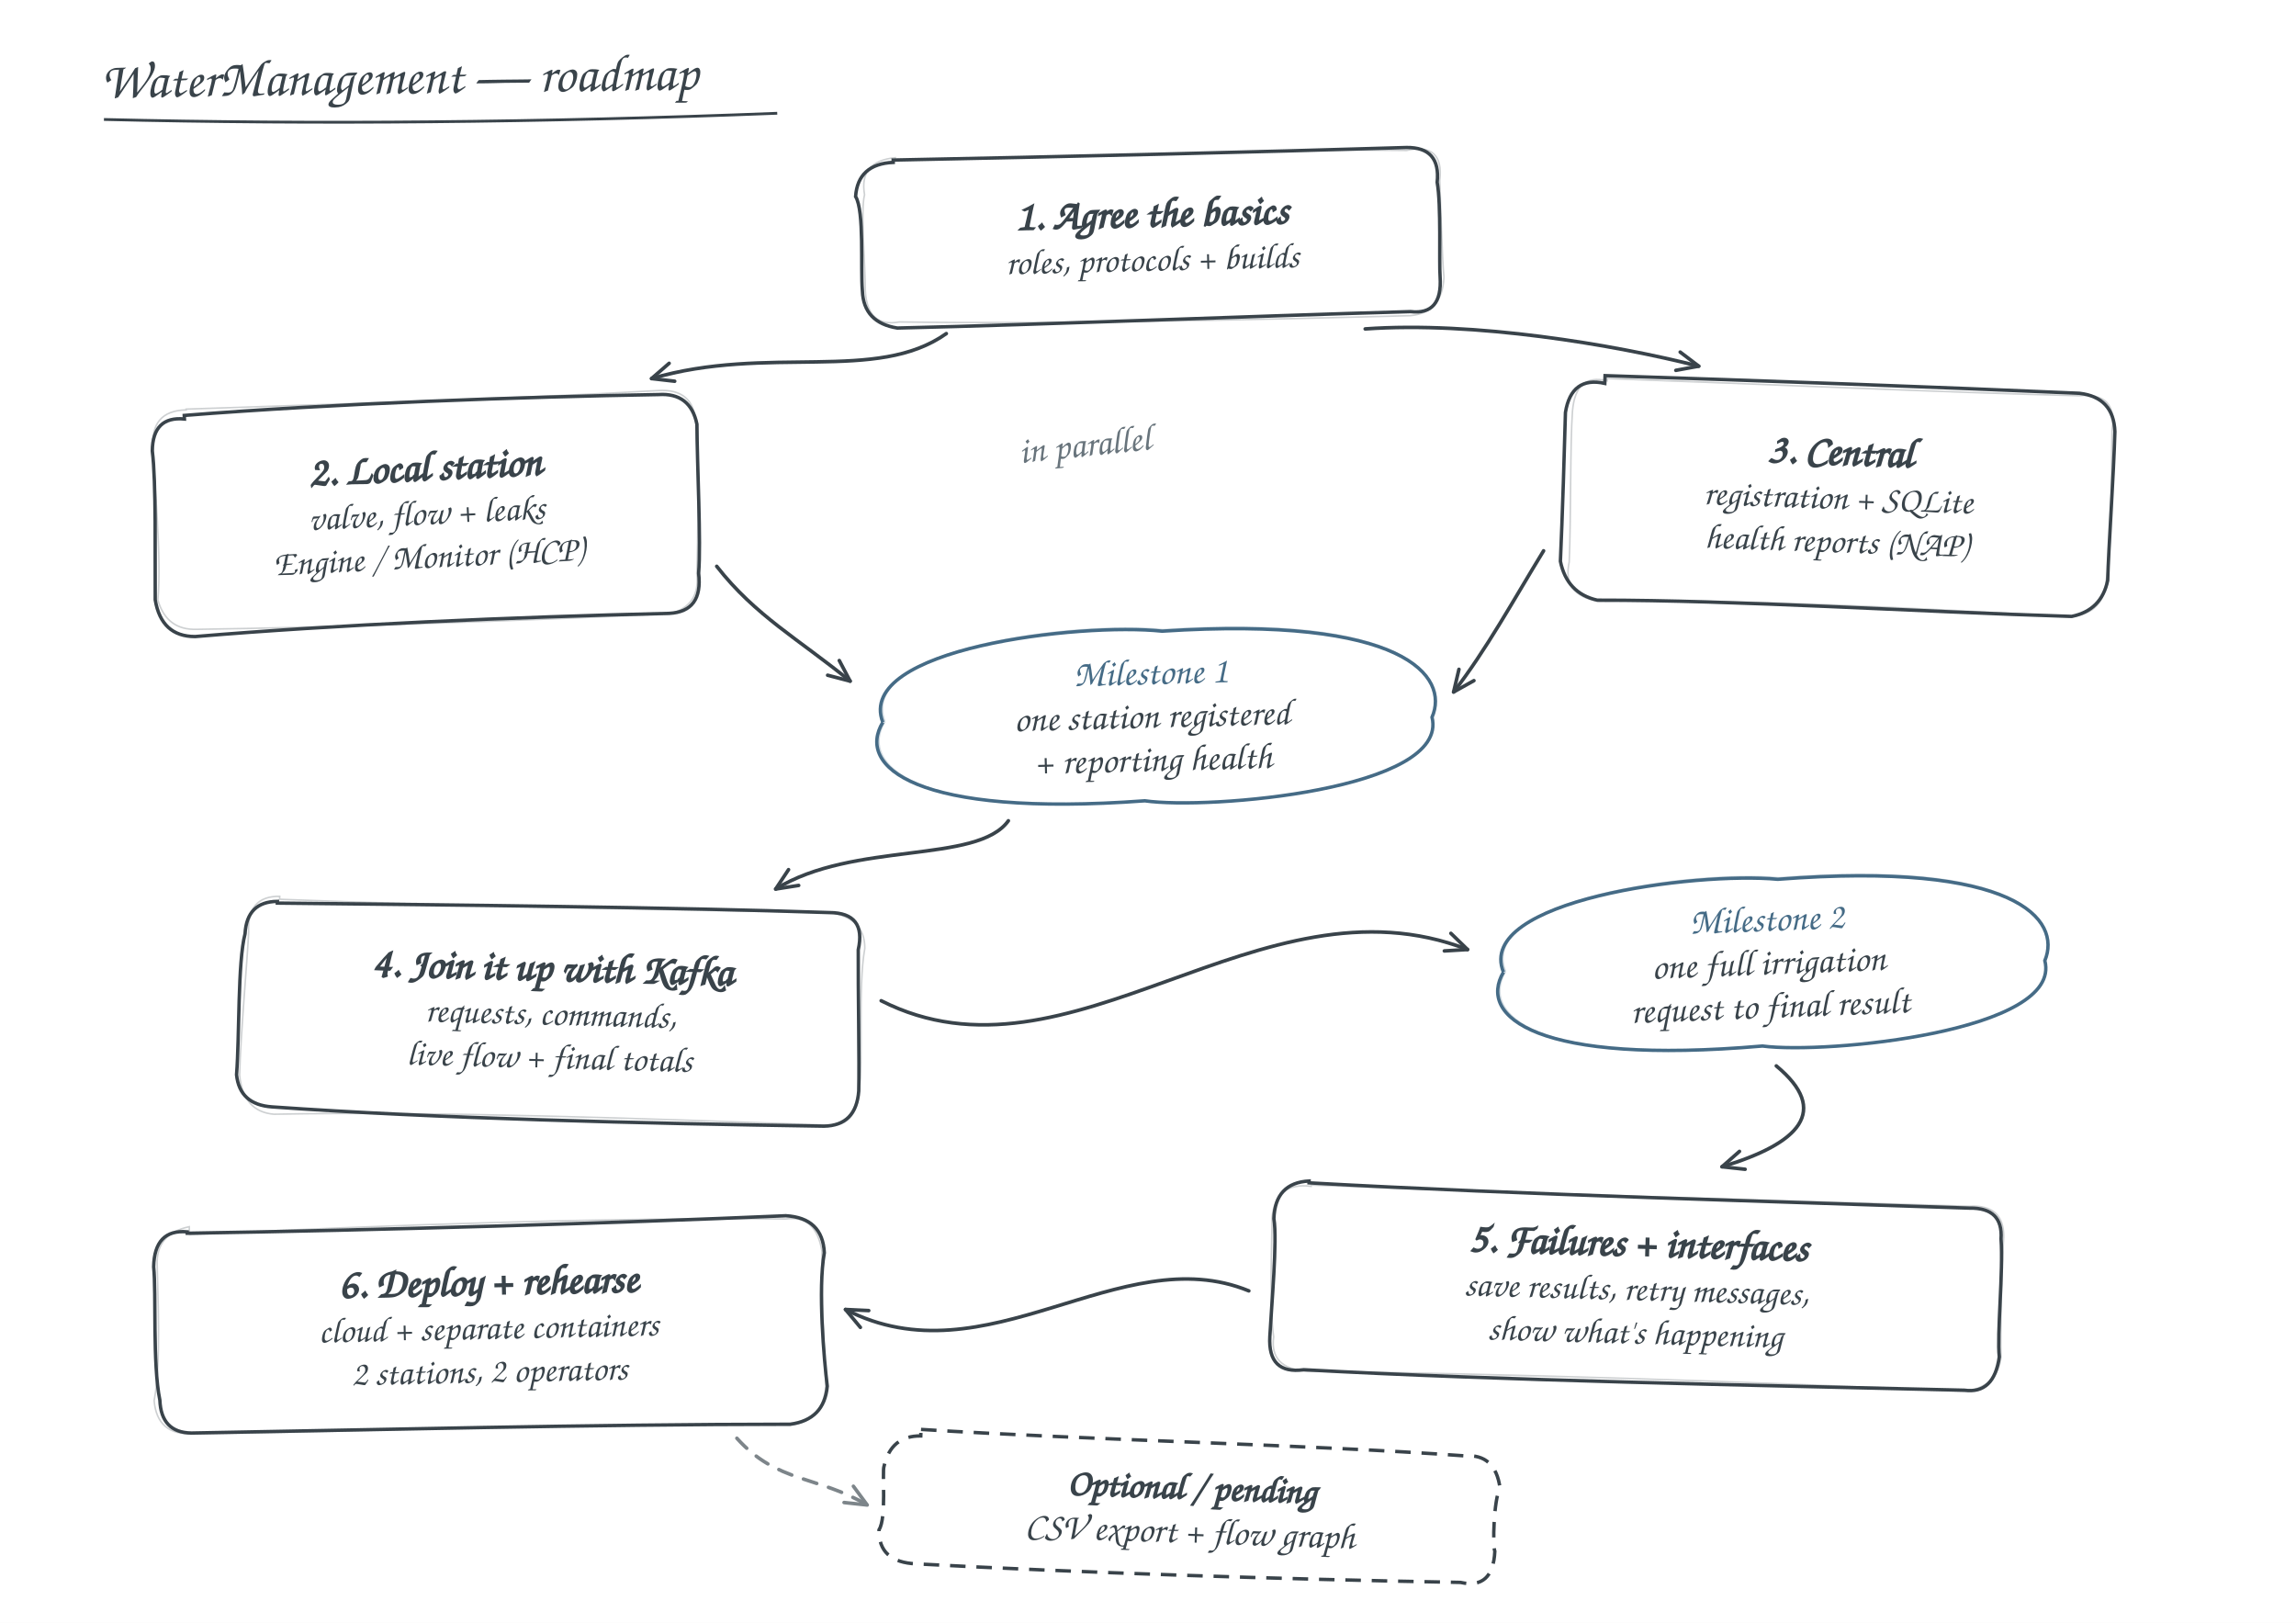
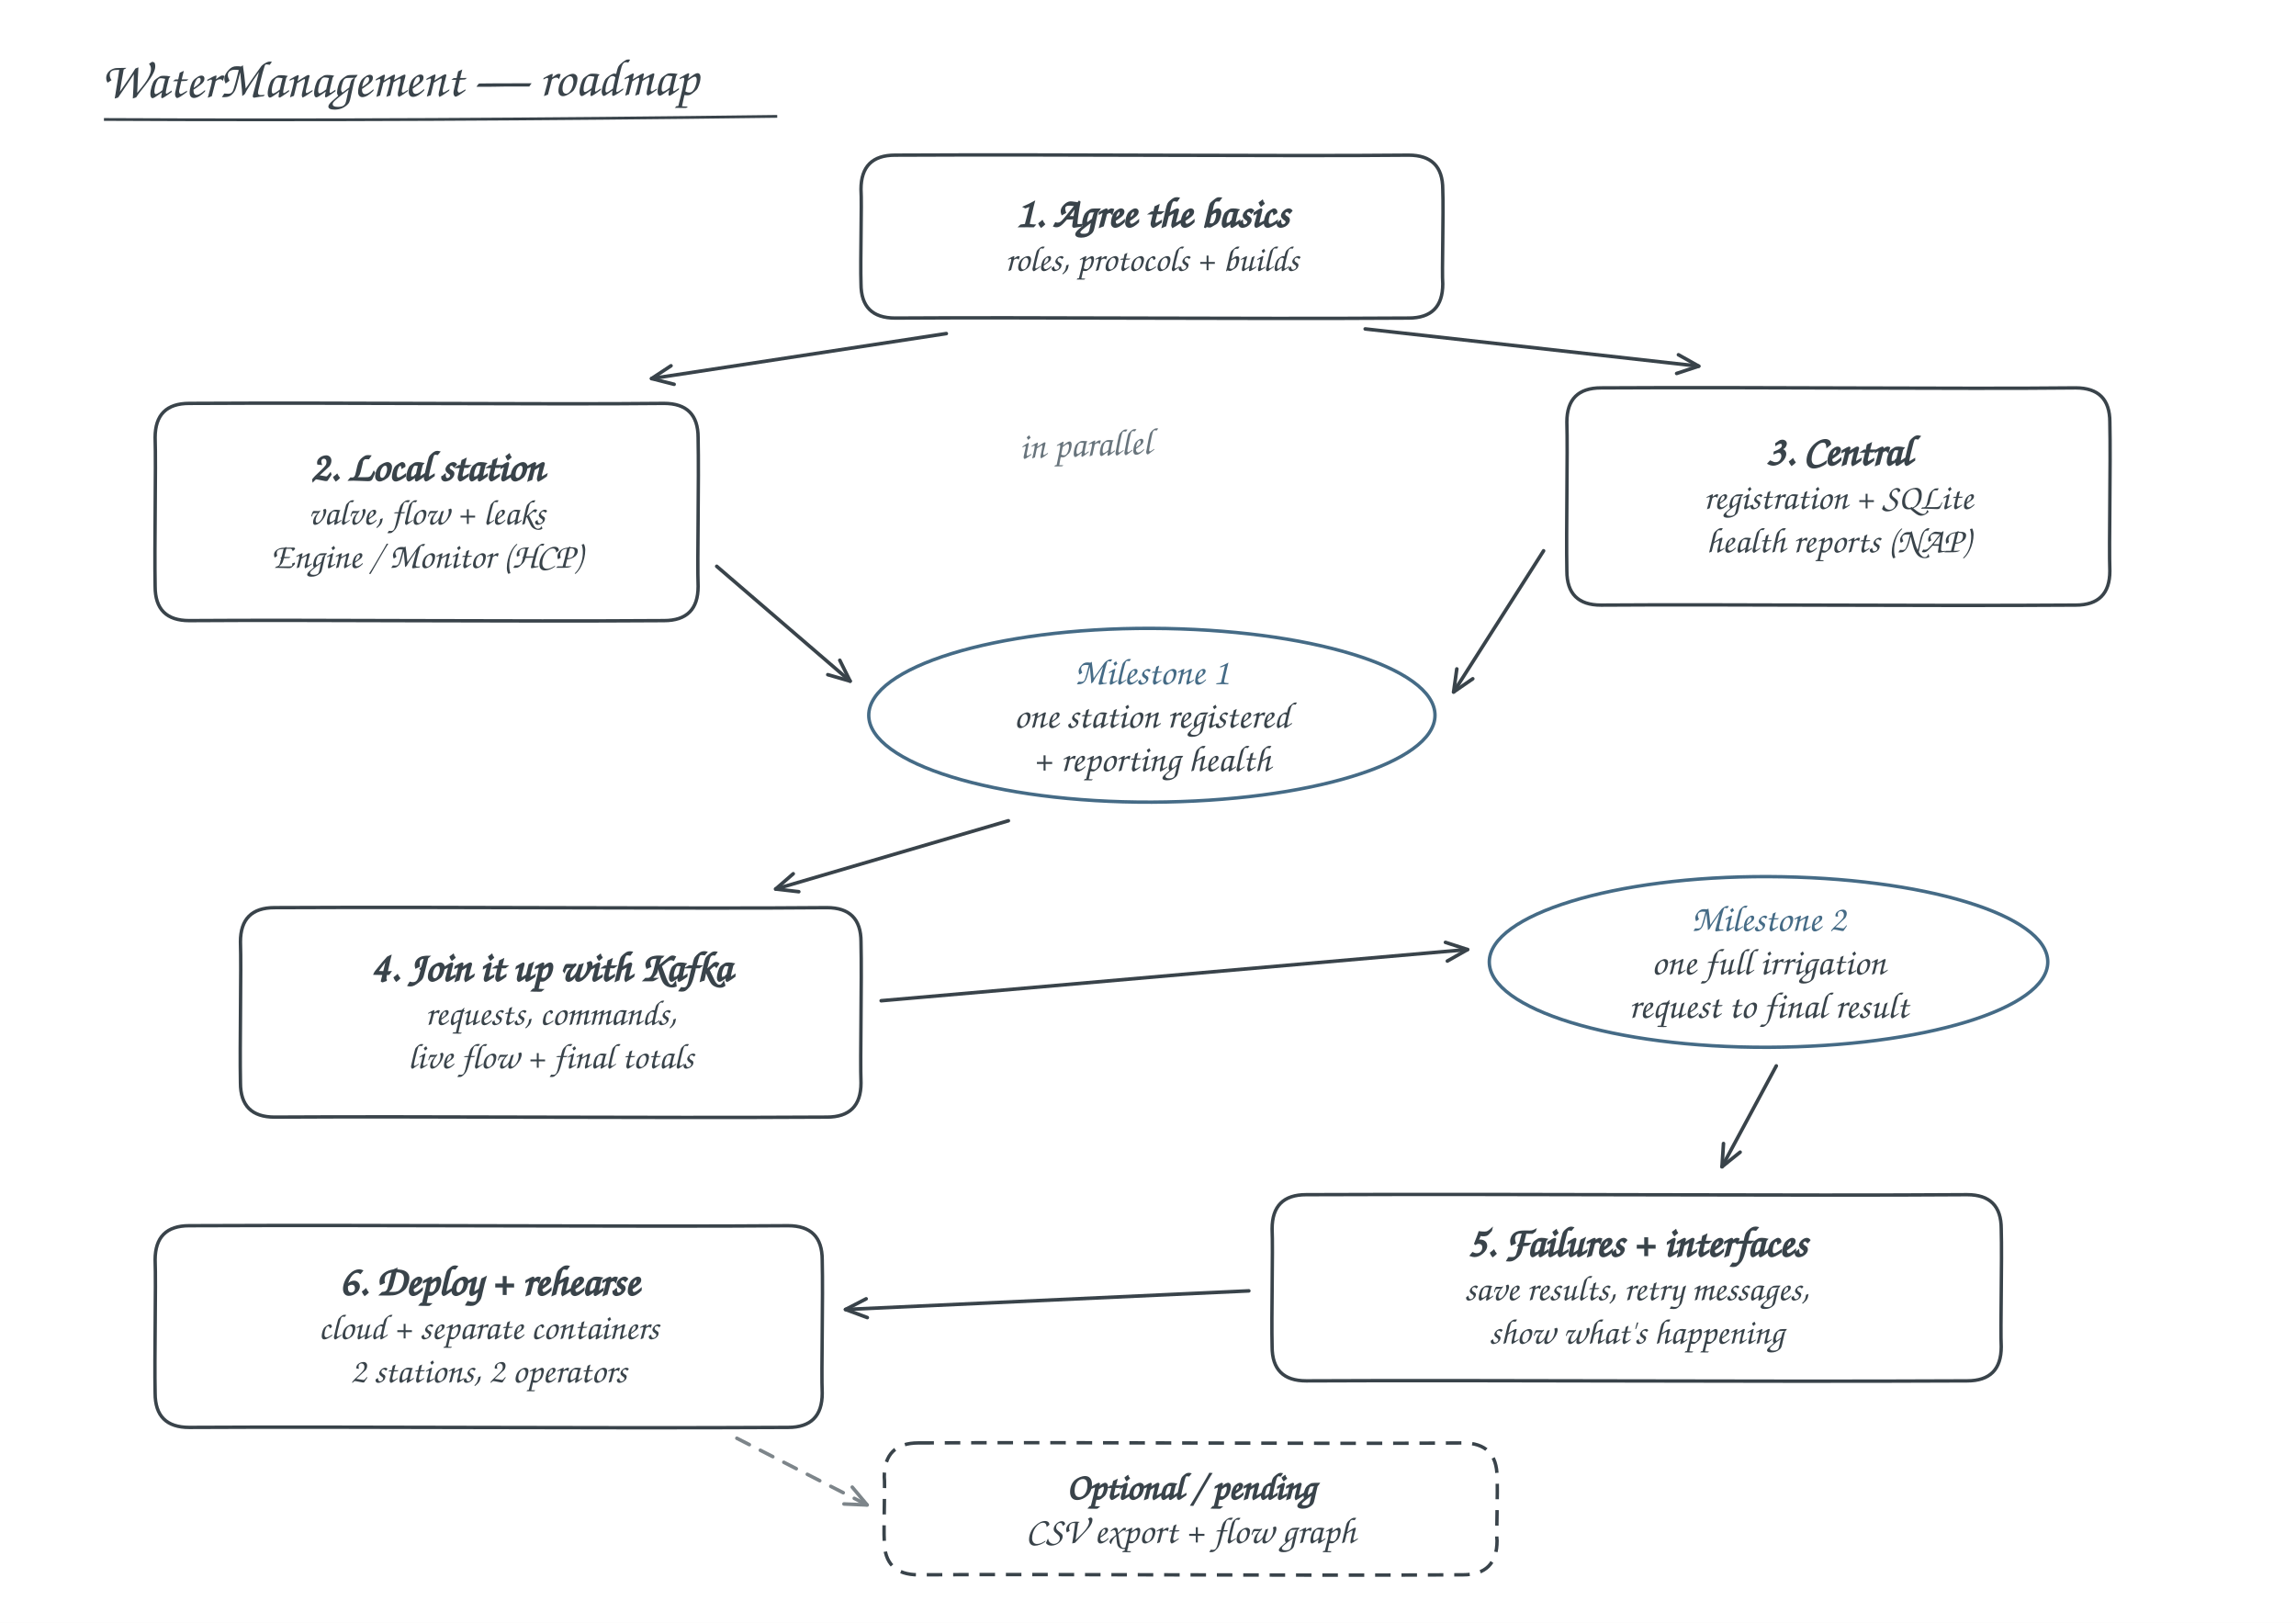
<svg xmlns="http://www.w3.org/2000/svg" width="1480" height="1046" viewBox="0 0 1480 1046">
  <rect width="100%" height="100%" fill="white" />
  <g font-family="Comic Neue, Comic Sans MS, cursive">
-     <text x="65" y="63" font-size="34" fill="#39434a" transform="rotate(-0.8 65 63)">WaterManagement — roadmap</text>
-     <path d="M 67 77 Q 272 82 501 73" fill="none" stroke="#39434a" stroke-width="1.8" />
-     <text x="700" y="294" text-anchor="middle" font-size="24" fill="#68747c" transform="rotate(-6 700 294)">in parallel</text>
+     <text x="65" y="63" font-size="34" fill="#39434a" transform="rotate(-0.28 65 63)">WaterManagement — roadmap</text>
+     <path d="M 67 77 Q 272 78 501 75" fill="none" stroke="#39434a" stroke-width="1.8" />
+     <text x="700" y="294" text-anchor="middle" font-size="24" fill="#68747c" transform="rotate(-2.10 700 294)">in parallel</text>
    <g fill="none" stroke="#39434a" stroke-width="2.3" stroke-linecap="round" stroke-linejoin="round">
-       <path d="M 610,215 C 565,247 495,222 420,244" />
-       <path d="M 431.323,234.162 L 420,244 L 434.901,245.716" />
+       <path d="M 610.00,215.00 L 420.00,244.00" />
+       <path d="M 432.53,235.76 L 420.00,244.00 L 434.54,247.69" />
    </g>
    <g fill="none" stroke="#39434a" stroke-width="2.3" stroke-linecap="round" stroke-linejoin="round">
-       <path d="M 880,212 C 950,207 1040,222 1095,236" />
-       <path d="M 1080.244,238.696 L 1095,236 L 1083.052,226.931" />
+       <path d="M 880.00,212.00 L 1095.00,236.00" />
+       <path d="M 1080.76,240.70 L 1095.00,236.00 L 1081.92,228.66" />
    </g>
    <g fill="none" stroke="#39434a" stroke-width="2.3" stroke-linecap="round" stroke-linejoin="round">
-       <path d="M 462,365 C 487,397 515,412 548,439" />
-       <path d="M 533.488,435.206 L 548,439 L 541.006,425.73" />
+       <path d="M 462.00,365.00 L 548.00,439.00" />
+       <path d="M 533.59,434.85 L 548.00,439.00 L 541.34,425.56" />
    </g>
    <g fill="none" stroke="#39434a" stroke-width="2.3" stroke-linecap="round" stroke-linejoin="round">
-       <path d="M 995,355 C 976,386 958,419 937,446" />
-       <path d="M 940.435,431.399 L 937,446 L 950.093,438.681" />
+       <path d="M 995.00,355.00 L 937.00,446.00" />
+       <path d="M 939.06,431.14 L 937.00,446.00 L 949.35,437.49" />
    </g>
    <g fill="none" stroke="#39434a" stroke-width="2.3" stroke-linecap="round" stroke-linejoin="round">
-       <path d="M 650,529 C 630,557 550,542 500,573" />
-       <path d="M 508.293,560.501 L 500,573 L 514.82,570.684" />
+       <path d="M 650.00,529.00 L 500.00,573.00" />
+       <path d="M 511.32,563.16 L 500.00,573.00 L 514.90,574.72" />
    </g>
    <g fill="none" stroke="#39434a" stroke-width="2.3" stroke-linecap="round" stroke-linejoin="round">
-       <path d="M 568,645 C 690,707 812,560 946,612" />
-       <path d="M 931.027,612.897 L 946,612 L 935.233,601.556" />
+       <path d="M 568.00,645.00 L 946.00,612.00" />
+       <path d="M 932.96,619.42 L 946.00,612.00 L 931.73,607.38" />
    </g>
    <g fill="none" stroke="#39434a" stroke-width="2.3" stroke-linecap="round" stroke-linejoin="round">
-       <path d="M 1145,687 C 1180,716 1160,737 1110,752" />
-       <path d="M 1121.263,742.093 L 1110,752 L 1124.912,753.625" />
+       <path d="M 1145.00,687.00 L 1110.00,752.00" />
+       <path d="M 1110.96,737.03 L 1110.00,752.00 L 1121.69,742.60" />
    </g>
    <g fill="none" stroke="#39434a" stroke-width="2.3" stroke-linecap="round" stroke-linejoin="round">
-       <path d="M 805,832 C 722,798 636,891 545,844" />
-       <path d="M 559.984,844.701 L 545,844 L 554.595,855.53" />
+       <path d="M 805.00,832.00 L 545.00,844.00" />
+       <path d="M 558.33,837.12 L 545.00,844.00 L 559.07,849.20" />
    </g>
    <g fill="none" stroke="#7d858a" stroke-width="2.3" stroke-linecap="round" stroke-linejoin="round">
-       <path d="M 475,927 C 501,956 527,951 559,970" stroke-dasharray="9 8" />
-       <path d="M 544.084,968.416 L 559,970 L 550.103,957.924" />
+       <path d="M 475.00,927.00 L 559.00,970.00" stroke-dasharray="9 8" />
+       <path d="M 544.01,969.35 L 559.00,970.00 L 549.36,958.50" />
    </g>
-     <g id="setup" transform="rotate(-1.4 742.5 152.5)">
-       <path d="M 577 99.1 C 682.5 99.6 813.8 99.7 908 99.1 Q 930.1 99.4 927.2 122 C 929.5 136.8 927.1 173.5 927.6 183 Q 928.6 207.8 908 204.9 C 798.8 205.3 675.0 207.5 577 207.4 Q 555.4 203.4 555.1 183 C 554.2 168.2 557.7 131.5 552.2 122 Q 554.2 101.1 577 100.6 Z" fill="white" stroke="#39434a" stroke-width="2.2" />
-       <path d="M 578.4 99.3 C 683.4 100.6 814.1 97.4 907.9 101.0 Q 932.4 96.2 928.9 121 C 929.1 136.2 929.2 173.3 930.1 183.2 Q 928.4 206.1 907.9 207.5 C 799.2 207.8 675.9 207.3 578.4 203.5 Q 557.9 206.8 557.0 183.2 C 557.4 168.0 555.1 130.9 558.0 121 Q 554.8 99.3 578.4 97.6 Z" fill="none" stroke="#39434a" stroke-width="1" opacity="0.25" />
+     <g id="setup">
+       <path d="M 577 100 C 690.0 99.4 825.0 100.8 908 100 Q 930 100 930 122 C 930.6 137.8 929.4 175.6 930 183 Q 930 205 908 205 C 798.8 205.7 667.5 204.4 577 205 Q 555 205 555 183 C 554.5 168.2 555.6 131.5 555 122 Q 555 100 577 100 Z" fill="white" stroke="#39434a" stroke-width="2.2" />
      <text x="742.5" y="146.5" text-anchor="middle" font-size="27" fill="#39434a" font-weight="bold">1. Agree the basics</text>
      <text x="742.5" y="174.5" text-anchor="middle" font-size="23" fill="#39434a">roles, protocols + builds</text>
    </g>
-     <g id="station" transform="rotate(-2.8 275.0 330.0)">
-       <path d="M 122 260.2 C 219.0 257.2 341.5 258.9 428 261.7 Q 448.6 261.4 451.8 282 C 450.6 309.0 450.8 358.0 448.2 378 Q 449.9 402.8 428 402.9 C 327.5 400.3 212.0 399.7 122 402.9 Q 100.3 401.8 97.5 378 C 98.6 351.0 101.9 302.0 100.3 282 Q 101.7 259.6 122 262.5 Z" fill="white" stroke="#39434a" stroke-width="2.2" />
-       <path d="M 123.4 256.2 C 219.9 257.6 341.9 259.9 427.9 259.1 Q 450.9 258.8 451.1 281 C 451.7 308.4 448.8 357.8 447.0 378.2 Q 448.4 399.3 427.9 403.2 C 327.9 402.9 212.9 401.4 123.4 398.3 Q 103.9 398.0 99.2 378.2 C 103.1 350.8 100.5 301.4 100.8 281 Q 100.0 256.0 123.4 256.7 Z" fill="none" stroke="#39434a" stroke-width="1" opacity="0.25" />
+     <g id="station">
+       <path d="M 122 260 C 226.0 259.4 352.0 260.8 428 260 Q 450 260 450 282 C 450.6 310.4 449.4 360.8 450 378 Q 450 400 428 400 C 327.5 400.7 205.0 399.4 122 400 Q 100 400 100 378 C 99.5 351.0 100.6 302.0 100 282 Q 100 260 122 260 Z" fill="white" stroke="#39434a" stroke-width="2.2" />
      <text x="275.0" y="310.0" text-anchor="middle" font-size="27" fill="#39434a" font-weight="bold">2. Local station</text>
      <text x="275.0" y="338.0" text-anchor="middle" font-size="23" fill="#39434a">valve, flow + leaks</text>
      <text x="275.0" y="366.0" text-anchor="middle" font-size="23" fill="#39434a">Engine / Monitor (HCP)</text>
    </g>
-     <g id="central" transform="rotate(2.0 1185.0 320.0)">
-       <path d="M 1032 247.4 C 1129.0 247.1 1251.5 247.3 1338 248.1 Q 1360.1 249.9 1361.7 272 C 1361.9 299.0 1360.2 348.0 1360.4 368 Q 1357.1 387.4 1338 392.0 C 1237.5 392.5 1122.0 389.0 1032 392.2 Q 1012.3 388.4 1007.4 368 C 1007.7 341.0 1007.5 292.0 1007.3 272 Q 1010.3 248.4 1032 252.4 Z" fill="white" stroke="#39434a" stroke-width="2.2" />
-       <path d="M 1033.4 249.2 C 1129.9 249.3 1251.9 250.6 1337.9 249.7 Q 1362.8 246.5 1359.8 271 C 1360.2 298.4 1362.6 347.8 1359.4 368.2 Q 1359.0 389.0 1337.9 392.3 C 1237.9 390.1 1122.9 388.0 1033.4 393.0 Q 1009.1 390.0 1013.1 368.2 C 1013.3 340.8 1011.0 291.4 1011.8 271 Q 1013.0 246.4 1033.4 250.7 Z" fill="none" stroke="#39434a" stroke-width="1" opacity="0.25" />
+     <g id="central">
+       <path d="M 1032 250 C 1136.0 249.4 1262.0 250.8 1338 250 Q 1360 250 1360 272 C 1360.6 300.4 1359.4 350.8 1360 368 Q 1360 390 1338 390 C 1237.5 390.7 1115.0 389.4 1032 390 Q 1010 390 1010 368 C 1009.5 341.0 1010.6 292.0 1010 272 Q 1010 250 1032 250 Z" fill="white" stroke="#39434a" stroke-width="2.2" />
      <text x="1185.0" y="300.0" text-anchor="middle" font-size="27" fill="#39434a" font-weight="bold">3. Central</text>
      <text x="1185.0" y="328.0" text-anchor="middle" font-size="23" fill="#39434a">registration + SQLite</text>
      <text x="1185.0" y="356.0" text-anchor="middle" font-size="23" fill="#39434a">health reports (NAP)</text>
    </g>
-     <g id="milestone1" transform="rotate(-1.5 742.5 461.0)">
-       <path d="M 569 461.0 C 552 413 697.5 400 750.5 407 C 907 401 935 441.0 923 467.0 C 933 514 777.5 523 736.5 516 C 588 523 551 489.0 569 461.0" fill="white" stroke="#456b86" stroke-width="2.2" />
-       <path d="M 570.4 460.6 C 553.4 412 698.15 399 751.15 406 C 906.9 400 934.9 440.6 922.9 466.6 C 932.9 514.2 778.15 523.2 737.15 516.2 C 589.4 523.2 552.4 488.6 570.4 460.6" fill="none" stroke="#456b86" stroke-width="1" opacity="0.25" />
+     <g id="milestone1">
+       <path d="M 925 461.0 C 925 430.07 843.29 405.4 742.5 405 C 641.71 404.6 560 430.07 560 461.0 C 560 491.93 641.71 517.4 742.5 517 C 843.29 516.6 925 491.93 925 461.0 Z" fill="white" stroke="#456b86" stroke-width="2.2" />
      <text x="742.5" y="441.0" text-anchor="middle" font-size="24" fill="#456b86">Milestone 1</text>
      <text x="742.5" y="469.0" text-anchor="middle" font-size="24" fill="#39434a">one station registered</text>
      <text x="742.5" y="497.0" text-anchor="middle" font-size="24" fill="#39434a">+ reporting health</text>
    </g>
-     <g id="kafka" transform="rotate(1.5 355.0 652.5)">
-       <path d="M 177 586.7 C 291.0 584.9 431.0 582.7 533 583.5 Q 556.8 583.0 552.1 607 C 552.6 632.2 554.8 679.5 554.8 698 Q 553.7 720.3 533 721.2 C 415.0 722.5 283.0 722.8 177 718.1 Q 156.1 717.2 153.6 698 C 154.9 672.8 152.4 625.5 156.7 607 Q 157.3 586.3 177 585.6 Z" fill="white" stroke="#39434a" stroke-width="2.2" />
-       <path d="M 178.4 584.2 C 291.9 585.7 431.4 584.5 532.9 583.5 Q 556.0 586.4 556.3 606 C 552.4 631.7 557.5 679.3 555.0 698.2 Q 553.7 722.9 532.9 720.4 C 415.4 719.4 283.9 717.9 178.4 722.8 Q 158.5 721.7 155.6 698.2 C 155.5 672.5 158.6 624.9 159.0 606 Q 157.2 582.6 178.4 582.3 Z" fill="none" stroke="#39434a" stroke-width="1" opacity="0.25" />
+     <g id="kafka">
+       <path d="M 177 585 C 299.0 584.4 443.0 585.8 533 585 Q 555 585 555 607 C 555.6 633.6 554.4 682.2 555 698 Q 555 720 533 720 C 415.0 720.7 275.0 719.4 177 720 Q 155 720 155 698 C 154.5 672.8 155.6 625.5 155 607 Q 155 585 177 585 Z" fill="white" stroke="#39434a" stroke-width="2.2" />
      <text x="355.0" y="632.5" text-anchor="middle" font-size="27" fill="#39434a" font-weight="bold">4. Join it up with Kafka</text>
      <text x="355.0" y="660.5" text-anchor="middle" font-size="23" fill="#39434a">requests, commands,</text>
      <text x="355.0" y="688.5" text-anchor="middle" font-size="23" fill="#39434a">live flow + final totals</text>
    </g>
-     <g id="milestone2" transform="rotate(-2.2 1140.0 620.0)">
-       <path d="M 969 620.0 C 952 573 1095.0 560 1148.0 567 C 1302 561 1330 600.0 1318 626.0 C 1328 672 1175.0 681 1134.0 674 C 988 681 951 648.0 969 620.0" fill="white" stroke="#456b86" stroke-width="2.2" />
-       <path d="M 970.4 619.6 C 953.4 572 1095.65 559 1148.65 566 C 1301.9 560 1329.9 599.6 1317.9 625.6 C 1327.9 672.2 1175.65 681.2 1134.65 674.2 C 989.4 681.2 952.4 647.6 970.4 619.6" fill="none" stroke="#456b86" stroke-width="1" opacity="0.25" />
+     <g id="milestone2">
+       <path d="M 1320 620.0 C 1320 589.62 1239.41 565.4 1140.0 565 C 1040.59 564.6 960 589.62 960 620.0 C 960 650.38 1040.59 675.4 1140.0 675 C 1239.41 674.6 1320 650.38 1320 620.0 Z" fill="white" stroke="#456b86" stroke-width="2.2" />
      <text x="1140.0" y="600.0" text-anchor="middle" font-size="24" fill="#456b86">Milestone 2</text>
      <text x="1140.0" y="628.0" text-anchor="middle" font-size="24" fill="#39434a">one full irrigation</text>
      <text x="1140.0" y="656.0" text-anchor="middle" font-size="24" fill="#39434a">request to final result</text>
    </g>
-     <g id="recovery" transform="rotate(1.6 1055.0 830.0)">
-       <path d="M 842 768.3 C 979.8 772.1 1144.3 771.9 1268 772.7 Q 1289.7 771.7 1288.9 792 C 1291.0 812.0 1287.9 854.0 1289.9 868 Q 1287.2 892.2 1268 890.1 C 1125.5 890.7 970.4 892.2 842 888.8 Q 818.8 892.6 819.5 868 C 820.0 848.0 822.7 806.0 820.0 792 Q 820.1 768.9 842 767.1 Z" fill="white" stroke="#39434a" stroke-width="2.2" />
-       <path d="M 843.4 769.7 C 980.7 771.2 1144.7 771.1 1267.9 771.5 Q 1290.4 769.6 1290.6 791 C 1289.7 811.4 1290.2 853.8 1291.0 868.2 Q 1289.2 887.5 1267.9 890.9 C 1125.9 888.3 971.3 887.7 843.4 889.7 Q 819.7 888.3 822.0 868.2 C 818.4 847.8 819.2 805.4 818.8 791 Q 820.7 768.3 843.4 770.5 Z" fill="none" stroke="#39434a" stroke-width="1" opacity="0.25" />
+     <g id="recovery">
+       <path d="M 842 770 C 989.2 769.4 1158.4 770.8 1268 770 Q 1290 770 1290 792 C 1290.6 813.2 1289.4 856.4 1290 868 Q 1290 890 1268 890 C 1125.5 890.7 961.0 889.4 842 890 Q 820 890 820 868 C 819.5 848.0 820.6 806.0 820 792 Q 820 770 842 770 Z" fill="white" stroke="#39434a" stroke-width="2.2" />
      <text x="1055.0" y="810.0" text-anchor="middle" font-size="27" fill="#39434a" font-weight="bold">5. Failures + interfaces</text>
      <text x="1055.0" y="838.0" text-anchor="middle" font-size="23" fill="#39434a">save results, retry messages,</text>
      <text x="1055.0" y="866.0" text-anchor="middle" font-size="23" fill="#39434a">show what's happening</text>
    </g>
-     <g id="deployment" transform="rotate(-1.2 315.0 855.0)">
-       <path d="M 122 790.8 C 246.2 791.4 396.7 790.1 508 787.6 Q 531.7 789.5 532.3 812 C 527.6 835.5 530.7 881.0 532.4 898 Q 530.0 919.6 508 922.0 C 379.5 919.4 237.6 920.0 122 919.6 Q 102.5 918.9 102.1 898 C 97.8 874.5 101.3 829.0 99.9 812 Q 100.9 787.6 122 789.9 Z" fill="white" stroke="#39434a" stroke-width="2.2" />
-       <path d="M 123.4 791.8 C 247.1 788.1 397.1 786.2 507.9 789.7 Q 527.4 787.3 530.8 811 C 529.9 834.9 531.2 880.8 531.5 898.2 Q 528.7 920.8 507.9 922.7 C 379.9 917.6 238.5 921.5 123.4 920.1 Q 99.8 920.9 98.4 898.2 C 103.6 874.3 102.1 828.4 102.2 811 Q 101.7 790.8 123.4 786.6 Z" fill="none" stroke="#39434a" stroke-width="1" opacity="0.25" />
+     <g id="deployment">
+       <path d="M 122 790 C 254.8 789.4 409.6 790.8 508 790 Q 530 790 530 812 C 530.6 836.8 529.4 883.6 530 898 Q 530 920 508 920 C 379.5 920.7 229.0 919.4 122 920 Q 100 920 100 898 C 99.5 874.5 100.6 829.0 100 812 Q 100 790 122 790 Z" fill="white" stroke="#39434a" stroke-width="2.2" />
      <text x="315.0" y="835.0" text-anchor="middle" font-size="27" fill="#39434a" font-weight="bold">6. Deploy + rehearse</text>
      <text x="315.0" y="863.0" text-anchor="middle" font-size="23" fill="#39434a">cloud + separate containers</text>
      <text x="315.0" y="891.0" text-anchor="middle" font-size="23" fill="#39434a">2 stations, 2 operators</text>
    </g>
-     <g id="optional" transform="rotate(2.0 767.5 972.5)">
-       <path d="M 592 927.4 C 704.3 930.5 842.5 928.4 943 932.2 Q 962.5 930.1 966.3 952 C 962.5 959.8 962.8 989.5 964.4 993 Q 964.1 1017.8 943 1013.8 C 826.8 1015.8 696.4 1016.1 592 1014.1 Q 567.5 1013.9 567.2 993 C 571.9 985.2 567.8 955.5 569.0 952 Q 572.8 932.0 592 931.6 Z" fill="white" stroke="#39434a" stroke-width="2.2" stroke-dasharray="10 7" />
+     <g id="optional">
+       <path d="M 592 930 C 712.2 929.4 854.4 930.8 943 930 Q 965 930 965 952 C 965.6 960.6 964.4 991.2 965 993 Q 965 1015 943 1015 C 826.8 1015.7 688.5 1014.4 592 1015 Q 570 1015 570 993 C 569.5 985.2 570.6 955.5 570 952 Q 570 930 592 930 Z" fill="white" stroke="#39434a" stroke-width="2.2" stroke-dasharray="10 7" />
      <text x="767.5" y="966.5" text-anchor="middle" font-size="24" fill="#39434a" font-weight="bold">Optional / pending</text>
      <text x="767.5" y="994.5" text-anchor="middle" font-size="24" fill="#39434a">CSV export + flow graph</text>
    </g>
  </g>
</svg>
